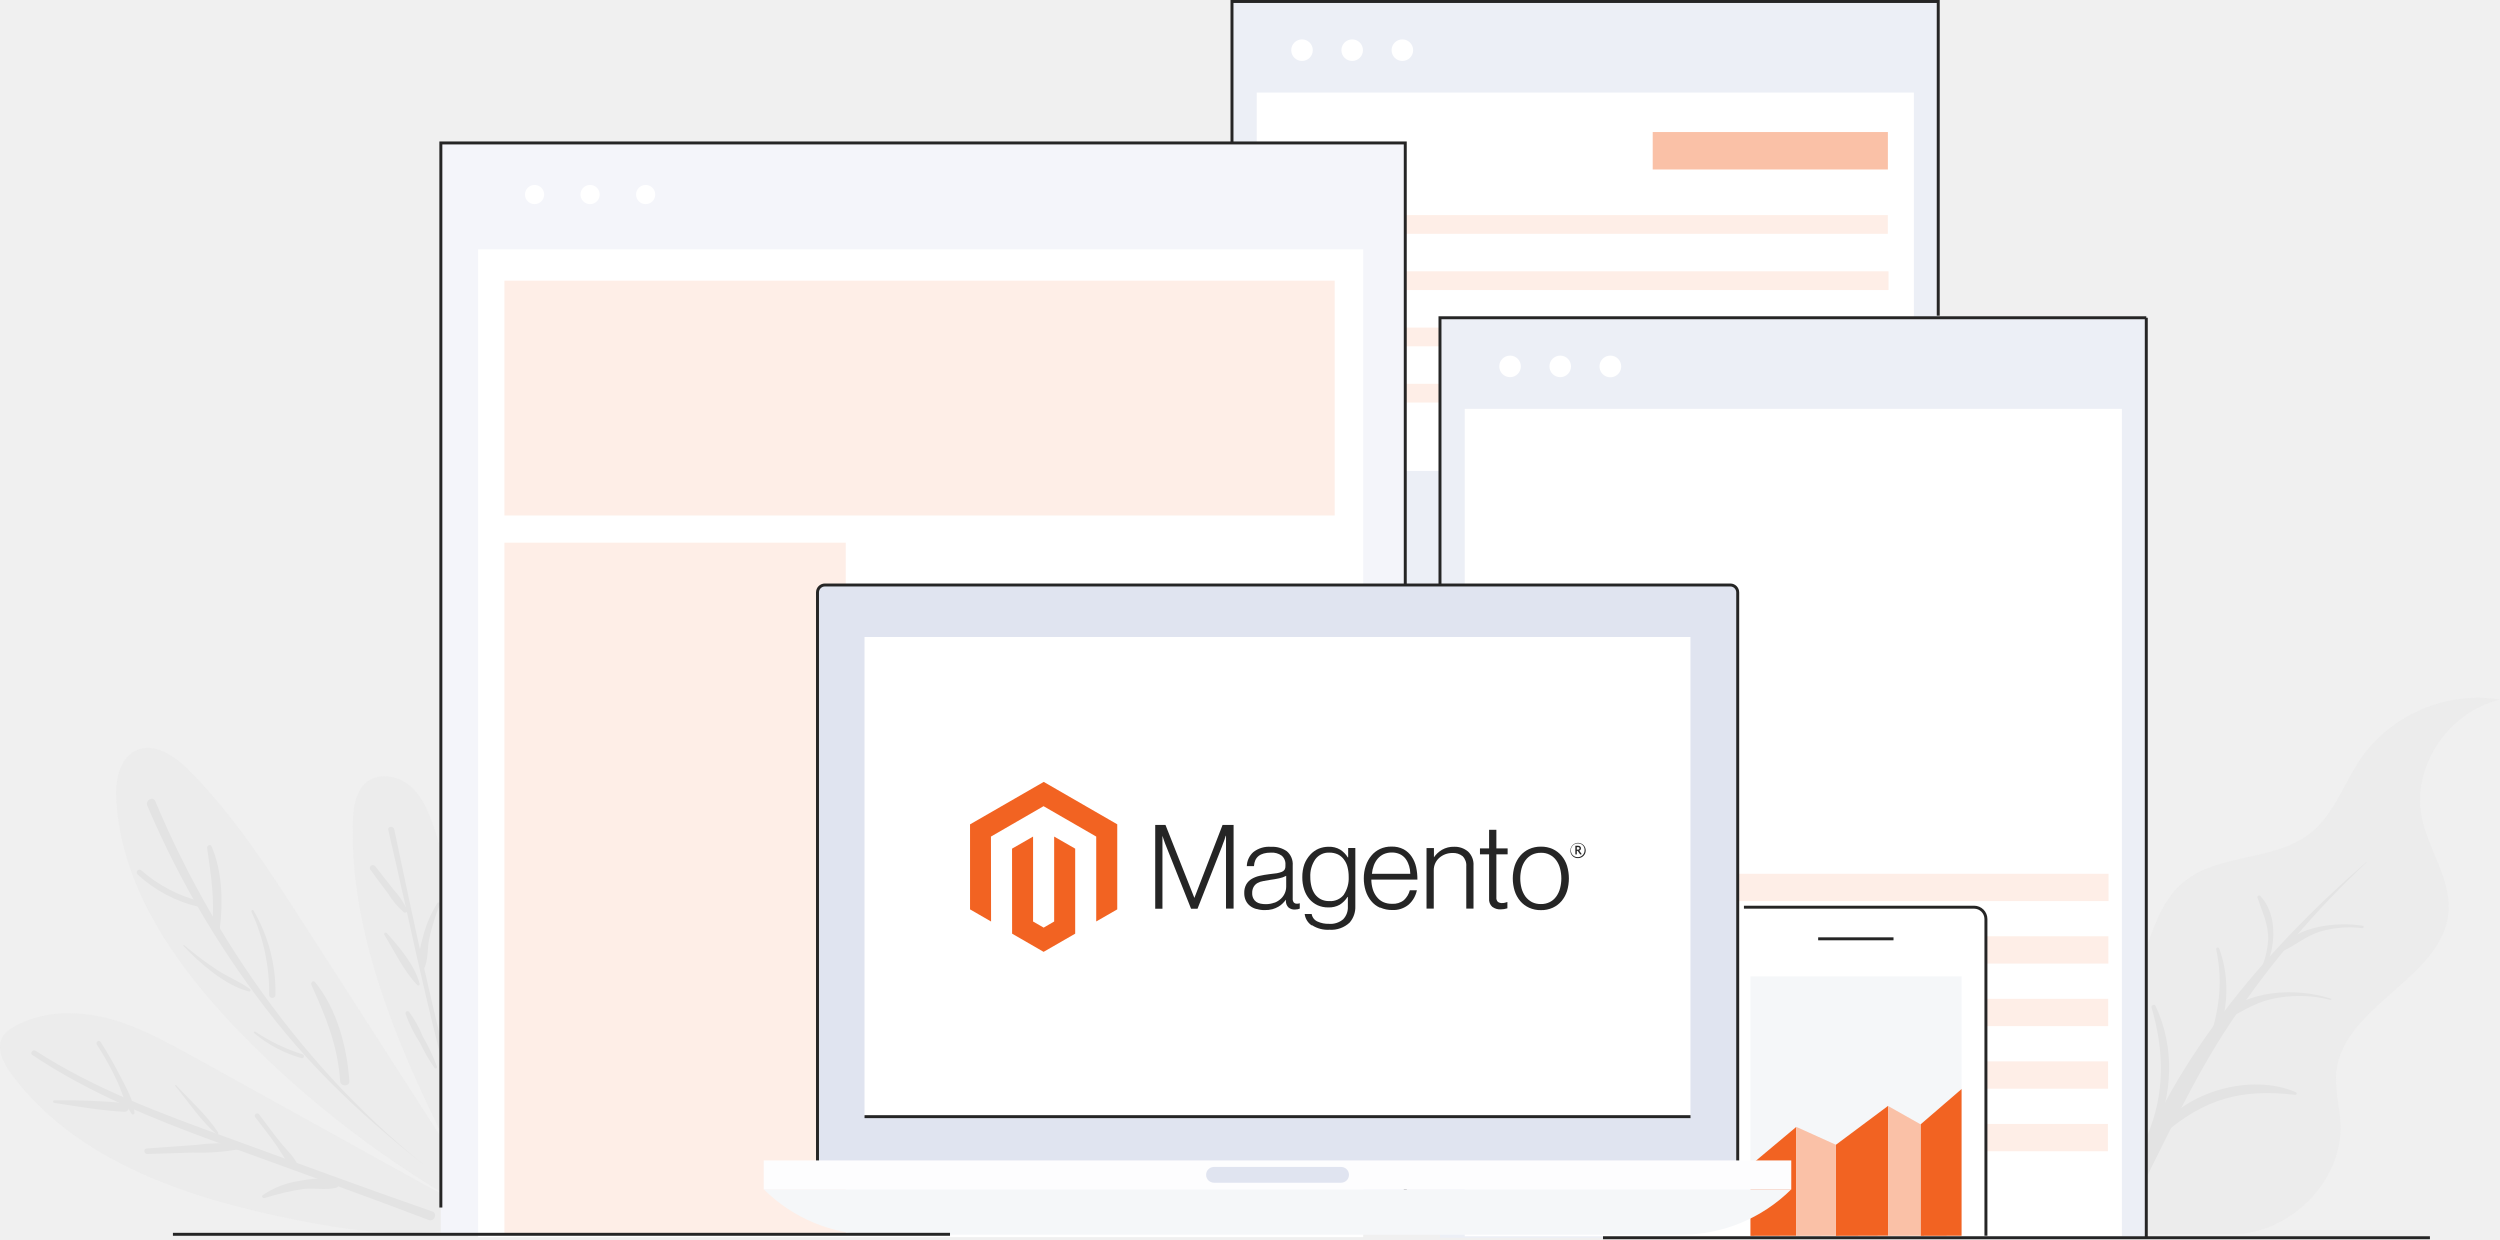
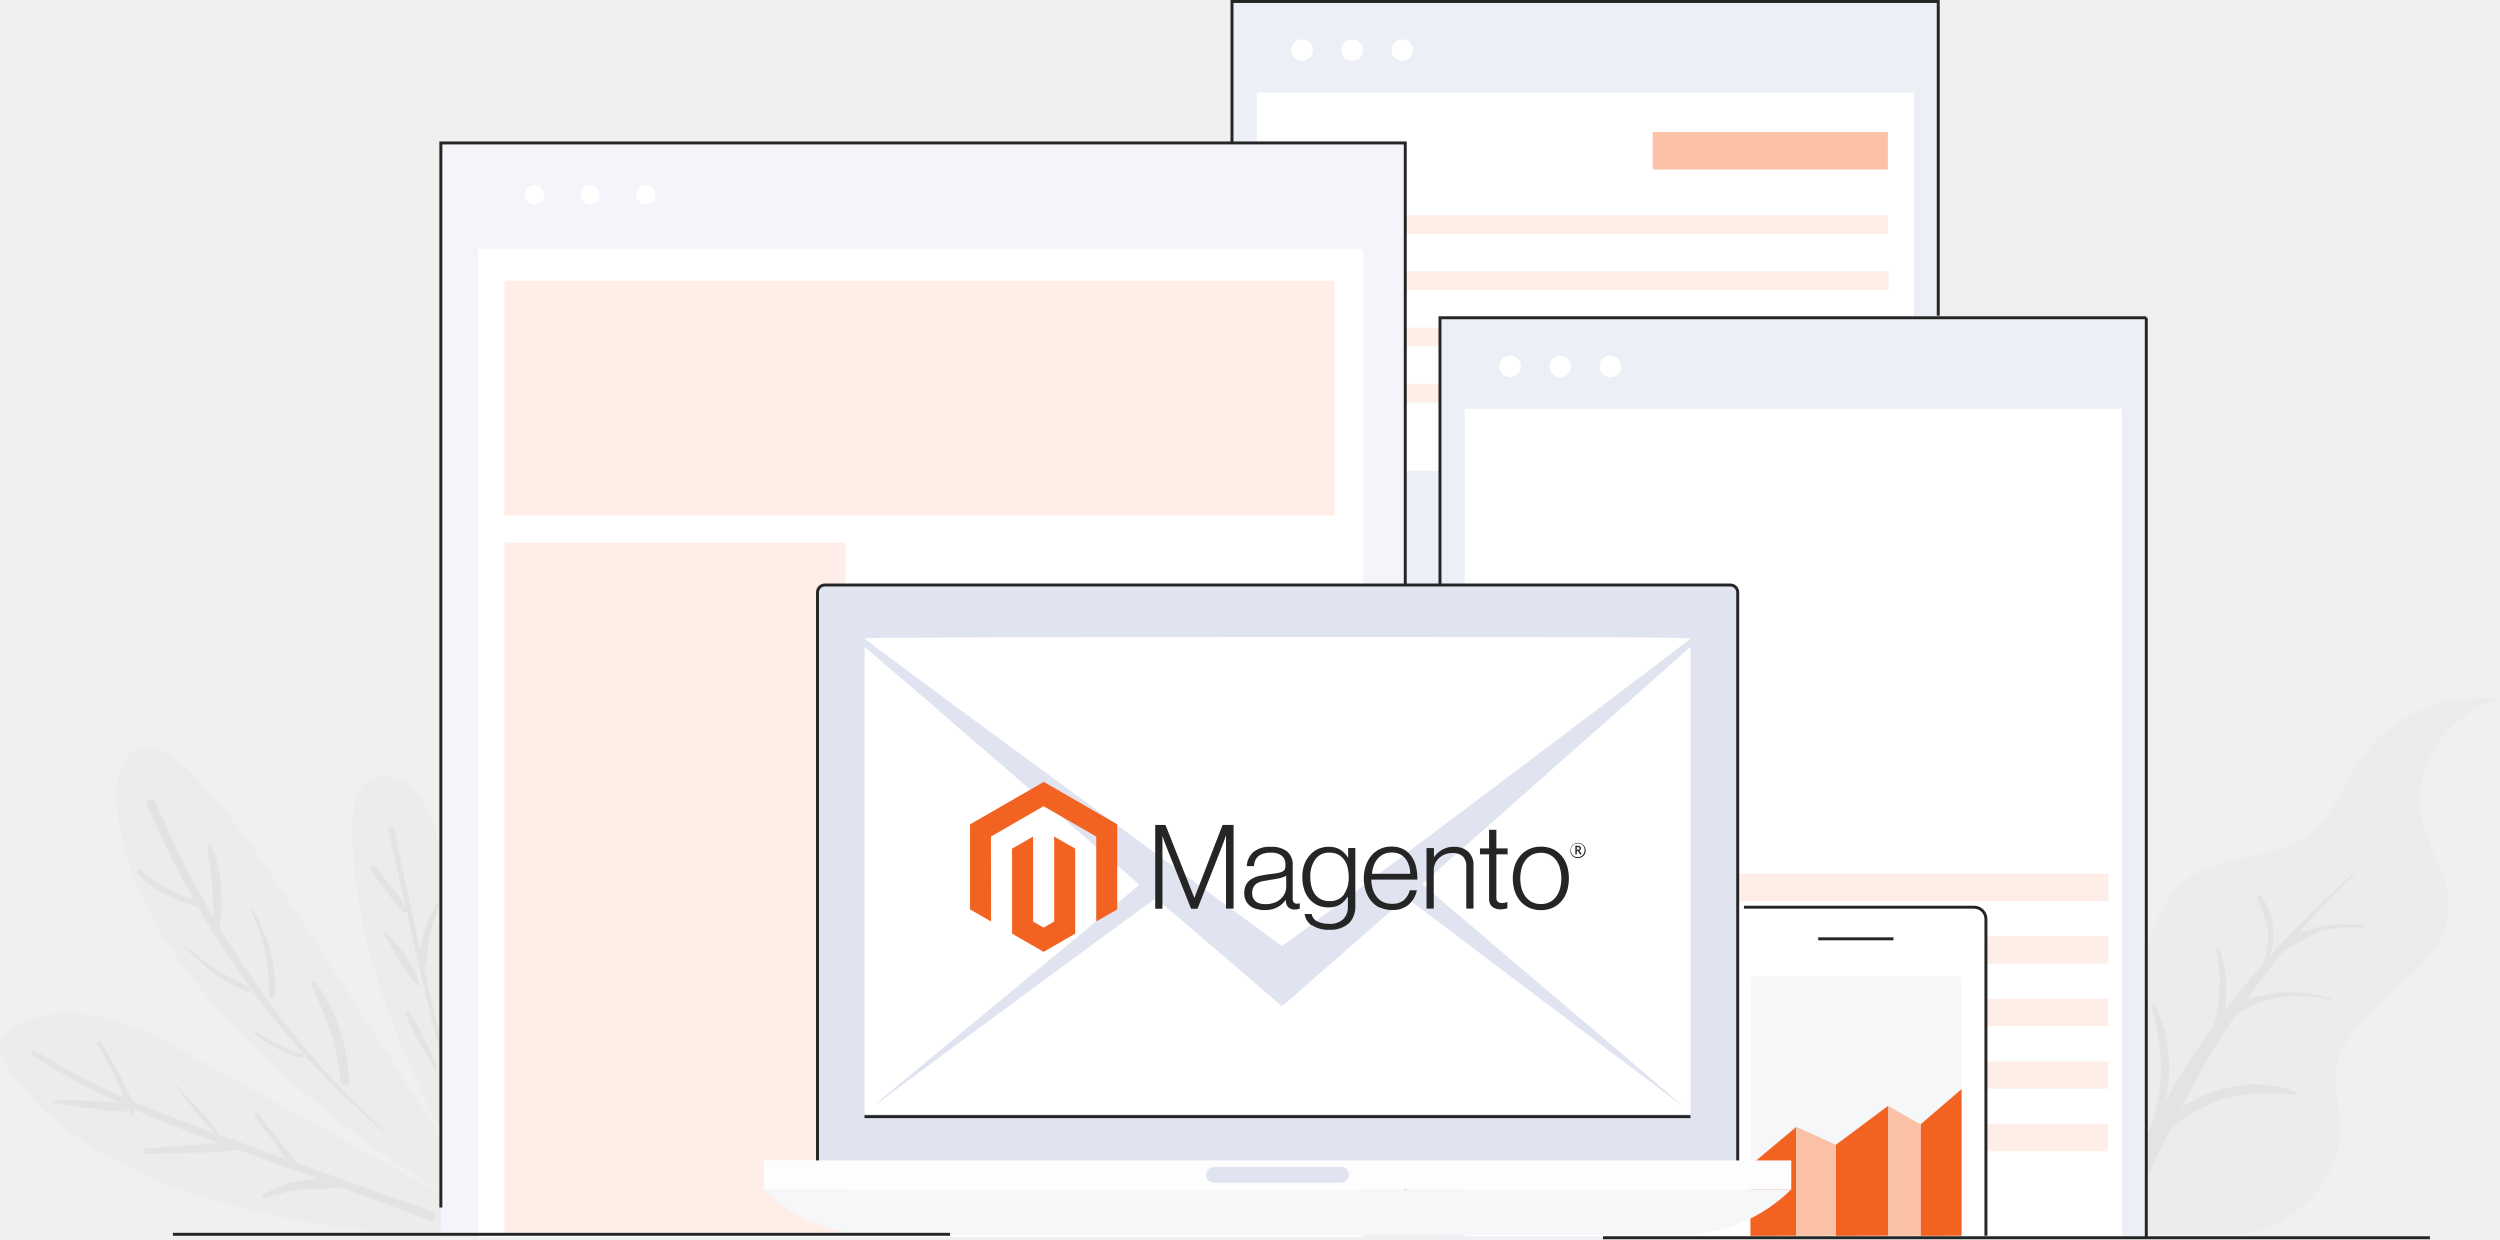
<svg xmlns="http://www.w3.org/2000/svg" id="Graphics" viewBox="0 0 422.02 209.19">
  <defs>
    <style>.cls-1{fill:#eceff6;}.cls-2{fill:none;stroke:#252525;stroke-miterlimit:10;stroke-width:0.5px;}.cls-3{fill:#fff;}.cls-4{fill:#fac1a7;}.cls-5{fill:#feeee7;}.cls-6{opacity:0.15;}.cls-7{fill:#d5d5d5;}.cls-8{fill:#999;}.cls-9{fill:#f4f5fa;}.cls-10{fill:#f5f7f9;}.cls-11{fill:#f26322;}.cls-12{fill:#e0e4f0;}.cls-13{fill:#fdfdfe;}.cls-14{fill:#252525;}</style>
  </defs>
  <g id="Layer_7" data-name="Layer 7">
    <rect class="cls-1" x="207.97" y="0.25" width="119.23" height="155.31" />
    <polyline class="cls-2" points="207.97 35.51 207.97 0.25 327.19 0.25 327.19 53.29" />
    <rect class="cls-3" x="212.15" y="15.63" width="110.93" height="63.87" />
    <circle class="cls-3" cx="219.79" cy="8.47" r="1.82" />
    <circle class="cls-3" cx="228.26" cy="8.47" r="1.82" />
    <circle class="cls-3" cx="236.73" cy="8.47" r="1.82" />
    <rect class="cls-4" x="278.99" y="22.29" width="39.7" height="6.32" />
    <rect class="cls-5" x="216.31" y="36.31" width="102.37" height="3.16" />
    <rect class="cls-5" x="216.43" y="45.8" width="102.37" height="3.16" />
    <rect class="cls-5" x="216.55" y="55.3" width="102.37" height="3.16" />
    <rect class="cls-5" x="216.66" y="64.79" width="102.37" height="3.16" />
    <g class="cls-6">
      <path class="cls-7" d="M88,213.51c-5.74-8.9-11.53-17.87-19-25.42-2.44-2.48-6-5-9.13-3.48C57,186,56.38,189.8,56.57,193c.88,15,10.24,28.18,20.7,39a168.89,168.89,0,0,0,40,30.53l2.57.49Z" transform="translate(-36.94 -57.91)" />
      <path class="cls-8" d="M114.8,259.28c-22.88-16.08-40.93-40.49-51.65-66.12-.38-.91-1.73-.15-1.34.76a156.56,156.56,0,0,0,21.84,36.56c9,11.27,19.61,20.27,31.11,28.88,0,0,.09-.05,0-.08Z" transform="translate(-36.94 -57.91)" />
      <path class="cls-8" d="M60.14,205.5A22.73,22.73,0,0,0,70.54,211a.48.48,0,0,0,.25-.93,23.75,23.75,0,0,1-10-5.24c-.43-.38-1.06.24-.63.63Z" transform="translate(-36.94 -57.91)" />
      <path class="cls-8" d="M67.93,217.61c2.84,3,7,6.61,11,7.66a.23.23,0,0,0,.18-.42c-1.67-1.23-3.68-2-5.43-3.14a55.5,55.5,0,0,1-5.65-4.24.1.1,0,0,0-.14.14Z" transform="translate(-36.94 -57.91)" />
      <path class="cls-8" d="M79.84,232.3a21.58,21.58,0,0,0,8,4.23c.41.13.58-.52.18-.63a31.34,31.34,0,0,1-8-3.84c-.14-.09-.3.12-.18.24Z" transform="translate(-36.94 -57.91)" />
      <path class="cls-8" d="M71.91,201.08c.66,4.67,1.33,8.77.82,13.51-.09.85,1.21.85,1.32,0,.56-4.4.4-9.7-1.41-13.82-.2-.44-.79-.11-.73.29Z" transform="translate(-36.94 -57.91)" />
      <path class="cls-8" d="M79.38,211.79a32.46,32.46,0,0,1,3,14.12.53.53,0,0,0,1.05,0,27,27,0,0,0-3.71-14.31c-.12-.21-.41,0-.31.18Z" transform="translate(-36.94 -57.91)" />
      <path class="cls-8" d="M89.51,224.16c2.46,5.45,4.43,10.18,4.85,16.22.06,1,1.61,1,1.55,0-.4-5.73-2.1-12.17-5.8-16.69-.29-.36-.76.09-.6.45Z" transform="translate(-36.94 -57.91)" />
      <path class="cls-7" d="M109.78,258.55q-20.06-11.1-40.1-22.21c-4.72-2.61-9.5-5.25-14.73-6.57s-11-1.21-15.7,1.49a5.19,5.19,0,0,0-1.74,1.44c-1.34,2-.08,4.59,1.32,6.49C49.94,254.25,69.33,260.41,87.7,264c11,2.13,22.67,3.58,33-.73A88.38,88.38,0,0,1,109.78,258.55Z" transform="translate(-36.94 -57.91)" />
      <path class="cls-8" d="M42.4,236c9.6,6.41,20.27,10.74,31.06,14.69,12,4.38,24,8.66,35.86,13.16.93.36,1.54-1.1.59-1.43-11.54-4-23-8.26-34.51-12.44-11.2-4.07-22.4-8.18-32.46-14.69-.47-.3-1,.39-.54.71Z" transform="translate(-36.94 -57.91)" />
      <path class="cls-8" d="M46.08,244.08c3.91.6,7.88,1.3,11.84,1.51.94,0,1.17-1.36.2-1.47a119.72,119.72,0,0,0-12-.47.22.22,0,0,0-.06.43Z" transform="translate(-36.94 -57.91)" />
      <path class="cls-8" d="M61.82,252.71l7.73-.24a36.55,36.55,0,0,0,7.69-.56.46.46,0,0,0,0-.91,35.65,35.65,0,0,0-7.37.2l-8.17.59c-.6.05-.47.94.11.92Z" transform="translate(-36.94 -57.91)" />
      <path class="cls-8" d="M81.63,260.14a41.83,41.83,0,0,1,6.53-1.53c1.84-.2,3.81.25,5.58-.22.48-.13.34-.76,0-.95-1.73-.95-4.58-.51-6.44-.15a14.5,14.5,0,0,0-6,2.37c-.27.2,0,.56.27.48Z" transform="translate(-36.94 -57.91)" />
      <path class="cls-8" d="M53.29,234.24a49.88,49.88,0,0,1,3.57,6.49c.77,1.72,1.22,3.68,2.32,5.21a.25.25,0,0,0,.45-.18c-.14-2.16-1.44-4.28-2.4-6.19a65.21,65.21,0,0,0-3.33-5.79c-.27-.41-.87.05-.61.46Z" transform="translate(-36.94 -57.91)" />
      <path class="cls-8" d="M66.48,241.17c2.23,2.68,4.33,5.91,7,8.2.18.15.39-.1.28-.28-1.88-2.92-4.77-5.44-7.1-8-.07-.08-.2,0-.13.1Z" transform="translate(-36.94 -57.91)" />
      <path class="cls-8" d="M80,246.46c1.2,1.61,2.49,3.18,3.63,4.84,1,1.45,1.78,3.15,3.28,4.13a.31.31,0,0,0,.48-.36c-.53-1.71-2-2.92-3.08-4.28-1.28-1.56-2.46-3.21-3.68-4.81a.4.4,0,0,0-.63.48Z" transform="translate(-36.94 -57.91)" />
      <path class="cls-7" d="M106.45,190.82c-2-1.85-5.29-2.6-7.47-1-2,1.49-2.38,4.28-2.47,6.77-.77,22.44,11.31,46.11,21.79,66l2.27.61c-1.65-22-3.35-44.28-10.26-65.25C109.45,195.35,108.45,192.68,106.45,190.82Z" transform="translate(-36.94 -57.91)" />
      <path class="cls-8" d="M117.49,255.57c-5.89-18.93-9.92-38.27-14-57.66-.14-.64-1.17-.51-1,.12,4.52,19.25,8.17,39,14.68,57.66.07.21.36.08.3-.12Z" transform="translate(-36.94 -57.91)" />
      <path class="cls-8" d="M99.5,204.76q1.44,2,2.89,3.89a13.88,13.88,0,0,0,2.73,3.26.37.37,0,0,0,.56-.42,14.11,14.11,0,0,0-2.4-3.51l-3-3.84a.51.51,0,0,0-.81.62Z" transform="translate(-36.94 -57.91)" />
      <path class="cls-8" d="M101.82,215.71c1.7,2.76,3.3,6.14,5.55,8.47a.23.23,0,0,0,.4-.22c-.84-3.15-3.43-6.19-5.56-8.55a.25.25,0,0,0-.39.3Z" transform="translate(-36.94 -57.91)" />
      <path class="cls-8" d="M105.41,229.09a24.45,24.45,0,0,0,2.47,4.93,27.12,27.12,0,0,0,2.43,4.18.23.23,0,0,0,.39-.23,31.4,31.4,0,0,0-2.35-5,20.1,20.1,0,0,0-2.34-4.24.35.35,0,0,0-.6.34Z" transform="translate(-36.94 -57.91)" />
      <path class="cls-8" d="M110.78,210.34a20.4,20.4,0,0,0-2.44,5.72c-.4,1.54-1.07,3.82-.44,5.35a.35.35,0,0,0,.64,0c.7-1.43.52-3.48.86-5.06a35.38,35.38,0,0,1,1.8-5.77c.1-.25-.27-.49-.42-.24Z" transform="translate(-36.94 -57.91)" />
      <path class="cls-8" d="M114.53,225.74c-.35,2-.58,4-.78,6.07a24.1,24.1,0,0,0-.35,5.55c0,.36.64.5.76.1a26.06,26.06,0,0,0,.56-5.86c.12-2,.19-3.89.16-5.86,0-.21-.32-.2-.35,0Z" transform="translate(-36.94 -57.91)" />
    </g>
    <g class="cls-6">
      <path class="cls-7" d="M370.91,266.26c1.41-12,3.27-21,12.07-29.59,4.13-4,9.58-6.88,12.84-11.61,4-5.75,4.28-13.77,9.72-18.26,5.85-4.82,15.22-3.5,21.24-8.12,4.29-3.29,5.87-8.81,9-13.19A24.25,24.25,0,0,1,459,176c-8.78,2.06-15,11.39-13.23,19.93,1.11,5.47,5,10.46,4.49,16-.94,11-17.62,15.74-18.91,26.73-.35,3,.56,6,.69,9,.38,9.35-8.06,18.2-17.75,18.61Z" transform="translate(-36.94 -57.91)" />
      <path class="cls-8" d="M436.48,203.43a154.85,154.85,0,0,0-23,27.1c-6.35,9.51-10.82,19.59-16,29.68a.92.92,0,0,1-1.68-.69c6.75-21.64,23.48-41.29,40.65-56.12a0,0,0,1,1,0,0Z" transform="translate(-36.94 -57.91)" />
      <path class="cls-8" d="M435.73,214.59a17.46,17.46,0,0,0-7.15.58c-2.42.75-4.08,2.28-6.3,3.3-.24.11-.59-.14-.41-.4,2.73-3.88,9.56-4.58,13.92-3.88.24,0,.18.43-.06.4Z" transform="translate(-36.94 -57.91)" />
      <path class="cls-8" d="M430.35,226.69a21.47,21.47,0,0,0-10.05-.12c-3,.72-5.4,2.36-8.09,3.76a.44.44,0,0,1-.55-.68c4.5-4.69,12.86-5.07,18.75-3.16a.1.1,0,1,1-.06.2Z" transform="translate(-36.94 -57.91)" />
      <path class="cls-8" d="M424.4,242.73c-9.24-1.09-15.36.7-22.34,6.69-.41.35-1.15-.11-.81-.61,4.54-6.62,15.74-9.82,23.27-6.51a.23.23,0,0,1-.12.43Z" transform="translate(-36.94 -57.91)" />
      <path class="cls-8" d="M418.49,209.16c3.72,3.94,2.35,11.73-1.24,15.31-.13.13-.38,0-.27-.21a14.21,14.21,0,0,0,2.85-7.65c.08-2.7-1-4.71-1.81-7.19a.28.28,0,0,1,.47-.26Z" transform="translate(-36.94 -57.91)" />
      <path class="cls-8" d="M411.54,218c1.91,5.09,1.7,11.84-1.38,16.47-.15.23-.56.09-.47-.19,1.79-5.66,2.59-10.23,1.36-16.14a.26.26,0,0,1,.49-.14Z" transform="translate(-36.94 -57.91)" />
      <path class="cls-8" d="M400.81,227.71c3.32,7.13,2.86,15-.25,22.15-.28.65-1.4.38-1.12-.29,3-7.15,2.84-14.26.7-21.59-.1-.37.5-.64.67-.27Z" transform="translate(-36.94 -57.91)" />
    </g>
    <rect class="cls-9" x="74.41" y="24.13" width="162.81" height="184.1" />
    <polyline class="cls-2" points="74.42 203.84 74.42 24.13 237.22 24.13 237.22 208.13" />
    <rect class="cls-3" x="80.71" y="42.09" width="149.41" height="166.75" />
    <rect class="cls-5" x="85.15" y="47.38" width="140.16" height="39.64" />
    <rect class="cls-5" x="85.15" y="91.61" width="57.62" height="116.61" />
    <path class="cls-3" d="M128.8,90.75a1.62,1.62,0,1,1-1.62-1.62A1.62,1.62,0,0,1,128.8,90.75Z" transform="translate(-36.94 -57.91)" />
    <path class="cls-3" d="M138.17,90.75a1.62,1.62,0,1,1-1.61-1.62A1.61,1.61,0,0,1,138.17,90.75Z" transform="translate(-36.94 -57.91)" />
    <path class="cls-3" d="M147.55,90.75a1.62,1.62,0,1,1-1.62-1.62A1.62,1.62,0,0,1,147.55,90.75Z" transform="translate(-36.94 -57.91)" />
    <rect class="cls-1" x="243.08" y="53.64" width="119.23" height="155.31" />
    <line class="cls-2" x1="362.31" y1="53.64" x2="362.31" y2="208.94" />
    <polyline class="cls-2" points="243.08 98.75 243.08 53.64 362.31 53.64" />
    <rect class="cls-3" x="247.26" y="69.02" width="110.93" height="139.67" />
    <path class="cls-3" d="M293.67,119.76a1.82,1.82,0,1,1-1.82-1.82A1.81,1.81,0,0,1,293.67,119.76Z" transform="translate(-36.94 -57.91)" />
    <path class="cls-3" d="M302.14,119.76a1.82,1.82,0,1,1-1.82-1.82A1.82,1.82,0,0,1,302.14,119.76Z" transform="translate(-36.94 -57.91)" />
    <path class="cls-3" d="M310.61,119.76a1.83,1.83,0,1,1-1.82-1.82A1.82,1.82,0,0,1,310.61,119.76Z" transform="translate(-36.94 -57.91)" />
    <rect class="cls-5" x="251.2" y="147.5" width="104.74" height="4.61" />
    <rect class="cls-5" x="251.17" y="158.05" width="104.74" height="4.61" />
    <rect class="cls-5" x="251.14" y="168.61" width="104.74" height="4.61" />
    <rect class="cls-5" x="251.12" y="179.17" width="104.74" height="4.61" />
    <rect class="cls-5" x="251.09" y="189.73" width="104.74" height="4.61" />
    <g id="_Group_" data-name="&lt;Group&gt;">
      <path id="_Compound_Path_" data-name="&lt;Compound Path&gt;" class="cls-3" d="M372.18,266.52H328.32V213.23a2.17,2.17,0,0,1,2.18-2.18H370a2.17,2.17,0,0,1,2.18,2.18Z" transform="translate(-36.94 -57.91)" />
      <path id="_Compound_Path_2" data-name="&lt;Compound Path&gt;" class="cls-2" d="M331.33,211.05h38.85a2,2,0,0,1,2,2v53.46" transform="translate(-36.94 -57.91)" />
      <rect id="_Rectangle_" data-name="&lt;Rectangle&gt;" class="cls-10" x="295.49" y="164.82" width="35.64" height="43.59" />
      <line class="cls-2" x1="306.92" y1="158.48" x2="319.64" y2="158.48" />
      <polygon id="_Path_" data-name="&lt;Path&gt;" class="cls-11" points="295.49 196.71 295.49 208.62 303.19 208.6 303.19 190.26 295.49 196.71" />
      <polygon id="_Path_2" data-name="&lt;Path&gt;" class="cls-11" points="309.9 193.26 309.88 193.25 309.88 208.62 318.72 208.59 318.72 186.68 309.9 193.26" />
      <polygon id="_Path_3" data-name="&lt;Path&gt;" class="cls-4" points="303.24 190.23 303.19 190.28 303.19 208.62 309.88 208.6 309.88 193.23 303.24 190.23" />
      <polygon id="_Path_4" data-name="&lt;Path&gt;" class="cls-11" points="331.13 183.84 324.2 189.81 324.2 208.62 331.13 208.6 331.13 183.84" />
      <polygon id="_Path_5" data-name="&lt;Path&gt;" class="cls-4" points="324.2 189.79 318.72 186.7 318.72 208.62 324.2 208.6 324.2 189.79 324.2 189.79" />
    </g>
  </g>
  <g id="Layer_6" data-name="Layer 6">
    <g id="_Group_2" data-name="&lt;Group&gt;">
      <g id="_Group_3" data-name="&lt;Group&gt;">
        <path class="cls-12" d="M139.23,98.75H292.09a1.25,1.25,0,0,1,1.25,1.25v96.4a0,0,0,0,1,0,0H138a0,0,0,0,1,0,0V100A1.25,1.25,0,0,1,139.23,98.75Z" />
      </g>
      <g id="_Group_4" data-name="&lt;Group&gt;">
        <path class="cls-2" d="M139.23,98.75H292.09a1.25,1.25,0,0,1,1.25,1.25v96.4a0,0,0,0,1,0,0H138a0,0,0,0,1,0,0V100A1.25,1.25,0,0,1,139.23,98.75Z" />
      </g>
-       <g id="logo_bg" data-name="logo bg">
-         <rect class="cls-3" x="145.94" y="107.53" width="139.42" height="80.97" />
+       <g id="obalka">
+         <path class="cls-3" d="M182.89,165.66c0,.12,7,5.34,15.49,11.6s24.37,17.87,35.2,25.86l19.76,14.49.71-.5c2.23-1.46,68.1-51.1,68.21-51.37s-14-.3-69.63-.3C212.33,165.44,182.89,165.54,182.89,165.66Z" transform="translate(-36.94 -57.91)" />
+         <path class="cls-3" d="M182.89,206.58V246H322.31V167.1l-4.56,4.05c-2.53,2.23-12.71,11.23-22.64,20s-18.09,16-18.09,16,9.36,8,20.82,17.71c19.7,16.69,24.39,20.72,22.83,19.55-.87-.64-45.26-34.14-45.89-34.64-.43-.34-1.17.25-8.73,6.93l-10.48,9.17-2.23,1.9-10.56-9.07c-5.81-5-10.64-9.1-10.78-9.1s-32.69,23.94-44.94,33.08a15.72,15.72,0,0,1-2.26,1.56c0-.07,10-8.38,22.23-18.44s22.24-18.45,22.24-18.55-35.63-31-44.8-38.79l-1.58-1.33Z" transform="translate(-36.94 -57.91)" />
      </g>
      <g id="_Group_5" data-name="&lt;Group&gt;">
        <path class="cls-10" d="M339.33,258.67H165.87a26.35,26.35,0,0,0,18.6,7.67H320.73a26.35,26.35,0,0,0,18.6-7.67Z" transform="translate(-36.94 -57.91)" />
      </g>
      <g id="_Group_6" data-name="&lt;Group&gt;">
        <rect class="cls-13" x="128.92" y="195.89" width="173.46" height="4.88" />
      </g>
      <g id="_Group_7" data-name="&lt;Group&gt;">
        <path class="cls-12" d="M263.34,257.56H241.86a1.33,1.33,0,0,1-1.32-1.33h0a1.33,1.33,0,0,1,1.32-1.33h21.48a1.33,1.33,0,0,1,1.32,1.33h0A1.33,1.33,0,0,1,263.34,257.56Z" transform="translate(-36.94 -57.91)" />
      </g>
      <line class="cls-2" x1="145.94" y1="188.5" x2="285.37" y2="188.5" />
    </g>
  </g>
  <g id="Layer_11" data-name="Layer 11">
    <line class="cls-2" x1="29.19" y1="208.36" x2="160.37" y2="208.36" />
    <path class="cls-2" d="M45.14,266.26" transform="translate(-36.94 -57.91)" />
    <path class="cls-2" d="M63.14,266.26" transform="translate(-36.94 -57.91)" />
    <line class="cls-2" x1="270.6" y1="208.94" x2="410.19" y2="208.94" />
    <path class="cls-2" d="M452.64,266.26" transform="translate(-36.94 -57.91)" />
    <path class="cls-2" d="M458.64,266.26" transform="translate(-36.94 -57.91)" />
  </g>
  <g id="Magento">
    <g id="Logo-2">
      <polygon class="cls-11" points="176.19 131.99 163.75 139.16 163.75 153.51 167.3 155.56 167.28 141.22 176.16 136.09 185.05 141.22 185.05 155.55 188.6 153.51 188.6 139.15 176.19 131.99" />
      <polygon class="cls-11" points="177.95 155.56 176.18 156.59 174.39 155.56 174.39 141.22 170.84 143.26 170.85 157.61 176.17 160.68 181.5 157.61 181.5 143.26 177.95 141.22 177.95 155.56" />
      <path class="cls-14" d="M233.68,197.16l4.88,12.33h0l4.76-12.33h1.86v14.13h-1.28V199h-.05c-.06.22-.13.44-.21.67l-.23.61-.23.63-4.09,10.4H238l-4.14-10.4q-.12-.27-.24-.6l-.22-.62c-.07-.24-.15-.47-.23-.69h0v12.31h-1.22V197.16Z" transform="translate(-36.94 -57.91)" />
      <path class="cls-14" d="M249,211.35a2.94,2.94,0,0,1-1.06-.53,2.52,2.52,0,0,1-.7-.89,2.88,2.88,0,0,1-.26-1.25,2.85,2.85,0,0,1,.34-1.48,2.59,2.59,0,0,1,.91-.92,4.56,4.56,0,0,1,1.33-.52c.54-.12,1.08-.21,1.63-.28s.93-.1,1.28-.16a4.67,4.67,0,0,0,.84-.23,1,1,0,0,0,.48-.37,1.12,1.12,0,0,0,.14-.62v-.2a1.85,1.85,0,0,0-.63-1.55,2.84,2.84,0,0,0-1.82-.51c-1.82,0-2.77.76-2.86,2.28h-1.21a3.32,3.32,0,0,1,1.1-2.37,4.29,4.29,0,0,1,3-.89,4.23,4.23,0,0,1,2.65.74,2.87,2.87,0,0,1,1,2.42v5.55a1,1,0,0,0,.17.67.67.67,0,0,0,.5.22h.21l.25-.06h.06v.89l-.34.11a2.73,2.73,0,0,1-.5.05,1.56,1.56,0,0,1-1.06-.35,1.49,1.49,0,0,1-.44-1.1v-.22h0a5.25,5.25,0,0,1-.53.62,3.4,3.4,0,0,1-.74.57,4.49,4.49,0,0,1-1,.42,4.69,4.69,0,0,1-1.3.15,4.27,4.27,0,0,1-1.33-.18m3-1.07a3.45,3.45,0,0,0,1.08-.69,2.79,2.79,0,0,0,.87-2v-1.84a4.43,4.43,0,0,1-1.2.42c-.47.1-.95.19-1.45.25l-1.21.21a2.94,2.94,0,0,0-1,.34,1.74,1.74,0,0,0-.64.65,2,2,0,0,0-.24,1.05,1.81,1.81,0,0,0,.19.89,1.53,1.53,0,0,0,.49.58,1.9,1.9,0,0,0,.72.3,4.28,4.28,0,0,0,.87.09,4,4,0,0,0,1.48-.26" transform="translate(-36.94 -57.91)" />
      <path class="cls-14" d="M258.34,214.11a2.72,2.72,0,0,1-1.16-1.91h1.18a1.68,1.68,0,0,0,1,1.28,4.34,4.34,0,0,0,1.91.38,3.29,3.29,0,0,0,2.42-.78,2.89,2.89,0,0,0,.78-2.14v-1.62h-.06a4.15,4.15,0,0,1-1.32,1.32,3.69,3.69,0,0,1-1.92.45,4.29,4.29,0,0,1-1.82-.37,4.06,4.06,0,0,1-1.38-1.05,4.64,4.64,0,0,1-.88-1.61,6.45,6.45,0,0,1-.31-2.06,6.53,6.53,0,0,1,.35-2.21,5.08,5.08,0,0,1,1-1.61,4.06,4.06,0,0,1,1.4-1,4.43,4.43,0,0,1,1.69-.33,3.61,3.61,0,0,1,1.95.48,4.07,4.07,0,0,1,1.29,1.32h.06v-1.59h1.21v9.83a4,4,0,0,1-.95,2.75,4.53,4.53,0,0,1-3.42,1.22,4.87,4.87,0,0,1-2.93-.76m5.36-5.17a5,5,0,0,0,.82-3,6.62,6.62,0,0,0-.2-1.66,3.52,3.52,0,0,0-.62-1.29,2.79,2.79,0,0,0-1-.84,3.34,3.34,0,0,0-1.46-.3,2.78,2.78,0,0,0-2.36,1.13,4.9,4.9,0,0,0-.84,3,6.23,6.23,0,0,0,.2,1.61,3.92,3.92,0,0,0,.59,1.29,3,3,0,0,0,1,.85,3,3,0,0,0,1.4.3,2.89,2.89,0,0,0,2.51-1.12" transform="translate(-36.94 -57.91)" />
      <path class="cls-14" d="M269.89,211.14A4,4,0,0,1,268.4,210a5.07,5.07,0,0,1-.92-1.7,6.94,6.94,0,0,1-.32-2.13,6.59,6.59,0,0,1,.34-2.12,5.11,5.11,0,0,1,.94-1.7,4.16,4.16,0,0,1,1.46-1.13,4.44,4.44,0,0,1,1.93-.4,4.21,4.21,0,0,1,2.06.46,3.8,3.8,0,0,1,1.36,1.25,5.17,5.17,0,0,1,.75,1.78,9.72,9.72,0,0,1,.21,2.08h-7.78a5.87,5.87,0,0,0,.24,1.61,3.85,3.85,0,0,0,.66,1.29,3,3,0,0,0,1.07.88,3.51,3.51,0,0,0,1.53.31,2.9,2.9,0,0,0,2-.62,3.43,3.43,0,0,0,1-1.67h1.19a4.42,4.42,0,0,1-1.39,2.43,4.08,4.08,0,0,1-2.78.91,4.86,4.86,0,0,1-2-.41m4.82-7.11a3.44,3.44,0,0,0-.57-1.15,2.6,2.6,0,0,0-.95-.76,3.17,3.17,0,0,0-1.36-.28,3.27,3.27,0,0,0-1.38.28,3.06,3.06,0,0,0-1,.76,3.82,3.82,0,0,0-.66,1.14,5.32,5.32,0,0,0-.32,1.42h6.48a5.19,5.19,0,0,0-.22-1.41" transform="translate(-36.94 -57.91)" />
      <path class="cls-14" d="M279,201.07v1.56h0a4.24,4.24,0,0,1,1.36-1.27,3.91,3.91,0,0,1,2.06-.51,3.45,3.45,0,0,1,2.35.82,3,3,0,0,1,.91,2.37v7.25h-1.22v-7.13a2.2,2.2,0,0,0-.62-1.72,2.55,2.55,0,0,0-1.72-.54,3.42,3.42,0,0,0-1.22.22,3.34,3.34,0,0,0-1,.6,2.77,2.77,0,0,0-.93,2.09v6.48h-1.22V201.07Z" transform="translate(-36.94 -57.91)" />
      <path class="cls-14" d="M288.85,211a1.71,1.71,0,0,1-.54-1.42v-7.45h-1.54v-1h1.54v-3.14h1.23v3.14h1.9v1h-1.9v7.26a.94.94,0,0,0,.25.76,1.11,1.11,0,0,0,.74.2,1.61,1.61,0,0,0,.44-.05,1.58,1.58,0,0,0,.37-.11h.06v1.05a3.66,3.66,0,0,1-1.13.18,2.17,2.17,0,0,1-1.42-.43" transform="translate(-36.94 -57.91)" />
      <path class="cls-14" d="M295.06,211.14a4.31,4.31,0,0,1-1.49-1.12,5.11,5.11,0,0,1-.94-1.7,7.22,7.22,0,0,1,0-4.25,5.11,5.11,0,0,1,.94-1.7,4.34,4.34,0,0,1,1.49-1.13,4.72,4.72,0,0,1,2-.41,4.64,4.64,0,0,1,2,.41,4.3,4.3,0,0,1,1.48,1.13,4.83,4.83,0,0,1,.93,1.7,7.44,7.44,0,0,1,0,4.25,4.92,4.92,0,0,1-.93,1.7,4.27,4.27,0,0,1-1.48,1.12,4.64,4.64,0,0,1-2,.41,4.72,4.72,0,0,1-2-.41m3.49-.95a3,3,0,0,0,1.09-.93,4.14,4.14,0,0,0,.65-1.39,6.6,6.6,0,0,0,0-3.36,4,4,0,0,0-.65-1.38,3,3,0,0,0-1.09-.93,3,3,0,0,0-1.5-.33,3.35,3.35,0,0,0-1.51.33,3.15,3.15,0,0,0-1.09.93,4.21,4.21,0,0,0-.66,1.38,6.6,6.6,0,0,0,0,3.36,4.36,4.36,0,0,0,.66,1.39,3.38,3.38,0,0,0,1.09.93,3.26,3.26,0,0,0,1.51.33,3.16,3.16,0,0,0,1.5-.33" transform="translate(-36.94 -57.91)" />
      <path class="cls-14" d="M303.32,202.77a1.23,1.23,0,0,1-1.28-1.31,1.29,1.29,0,1,1,1.28,1.31m0-2.48a1.16,1.16,0,1,0,1.11,1.16,1.07,1.07,0,0,0-1.11-1.16m.38,1.87-.44-.62h-.14v.6h-.25v-1.46h.45c.3,0,.5.15.5.42a.38.38,0,0,1-.29.4l.42.6Zm-.38-1.25h-.2v.43h.19c.16,0,.26-.07.26-.22s-.09-.21-.25-.21" transform="translate(-36.94 -57.91)" />
    </g>
  </g>
</svg>
